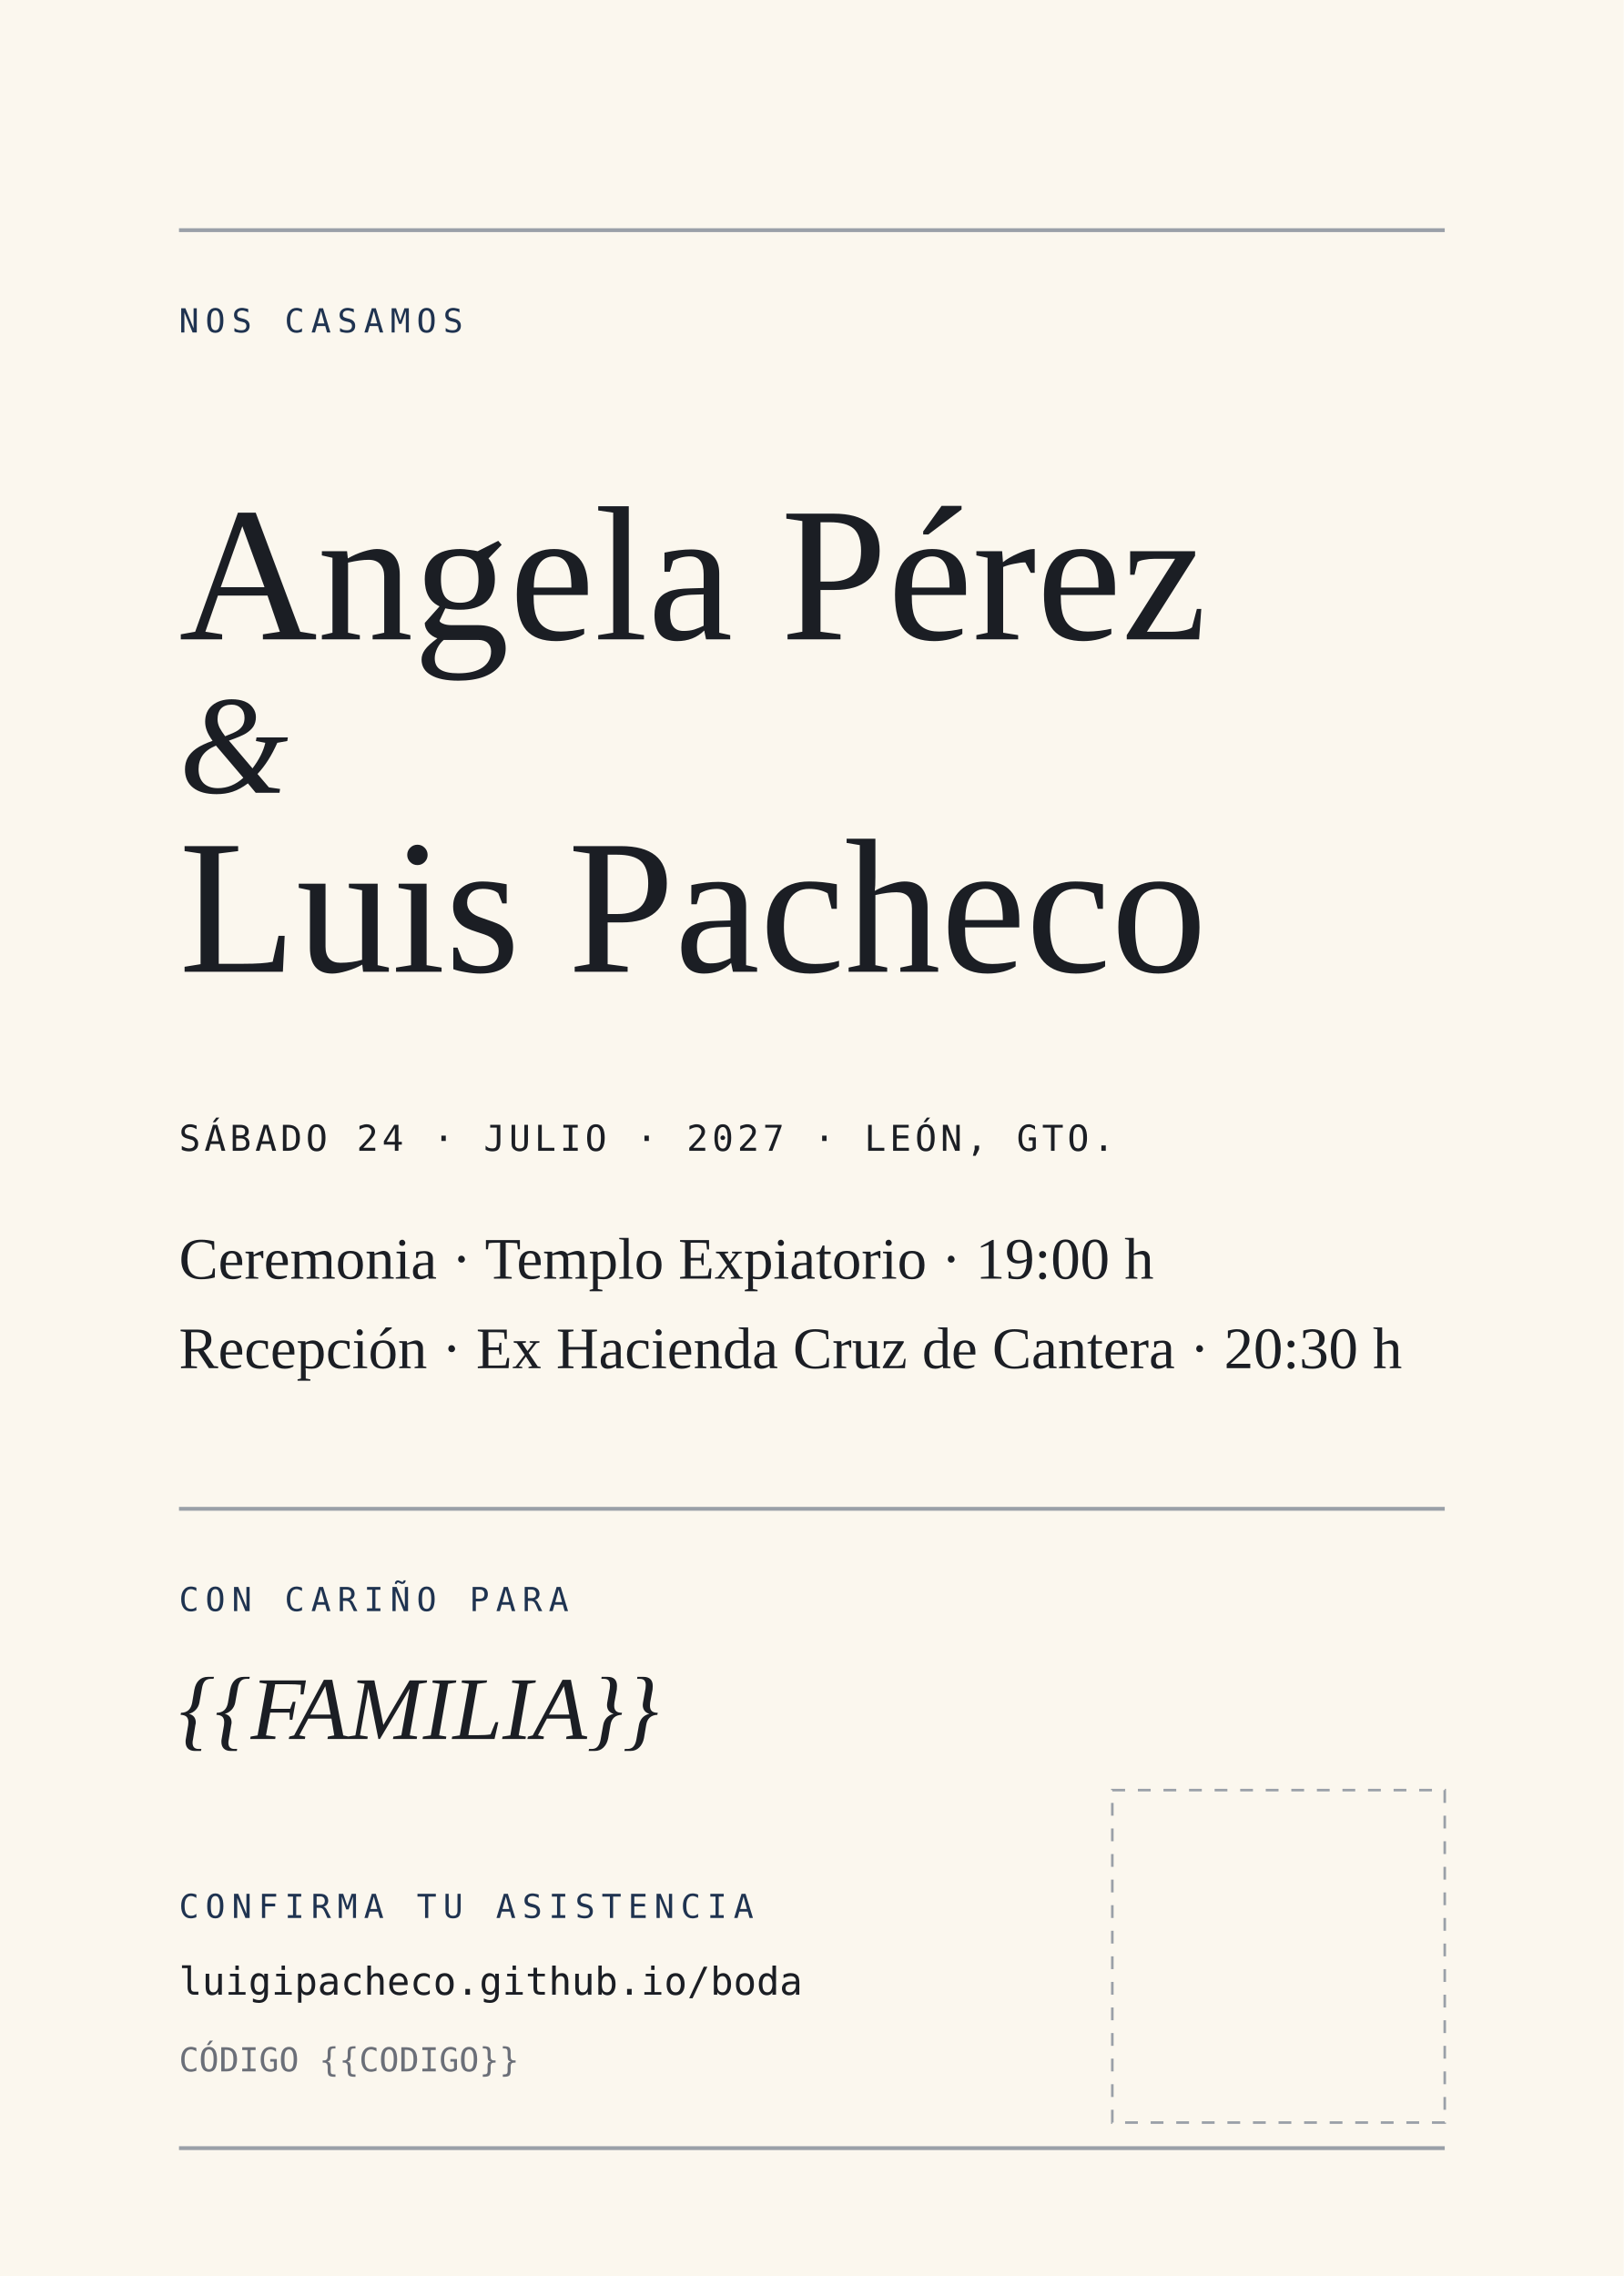
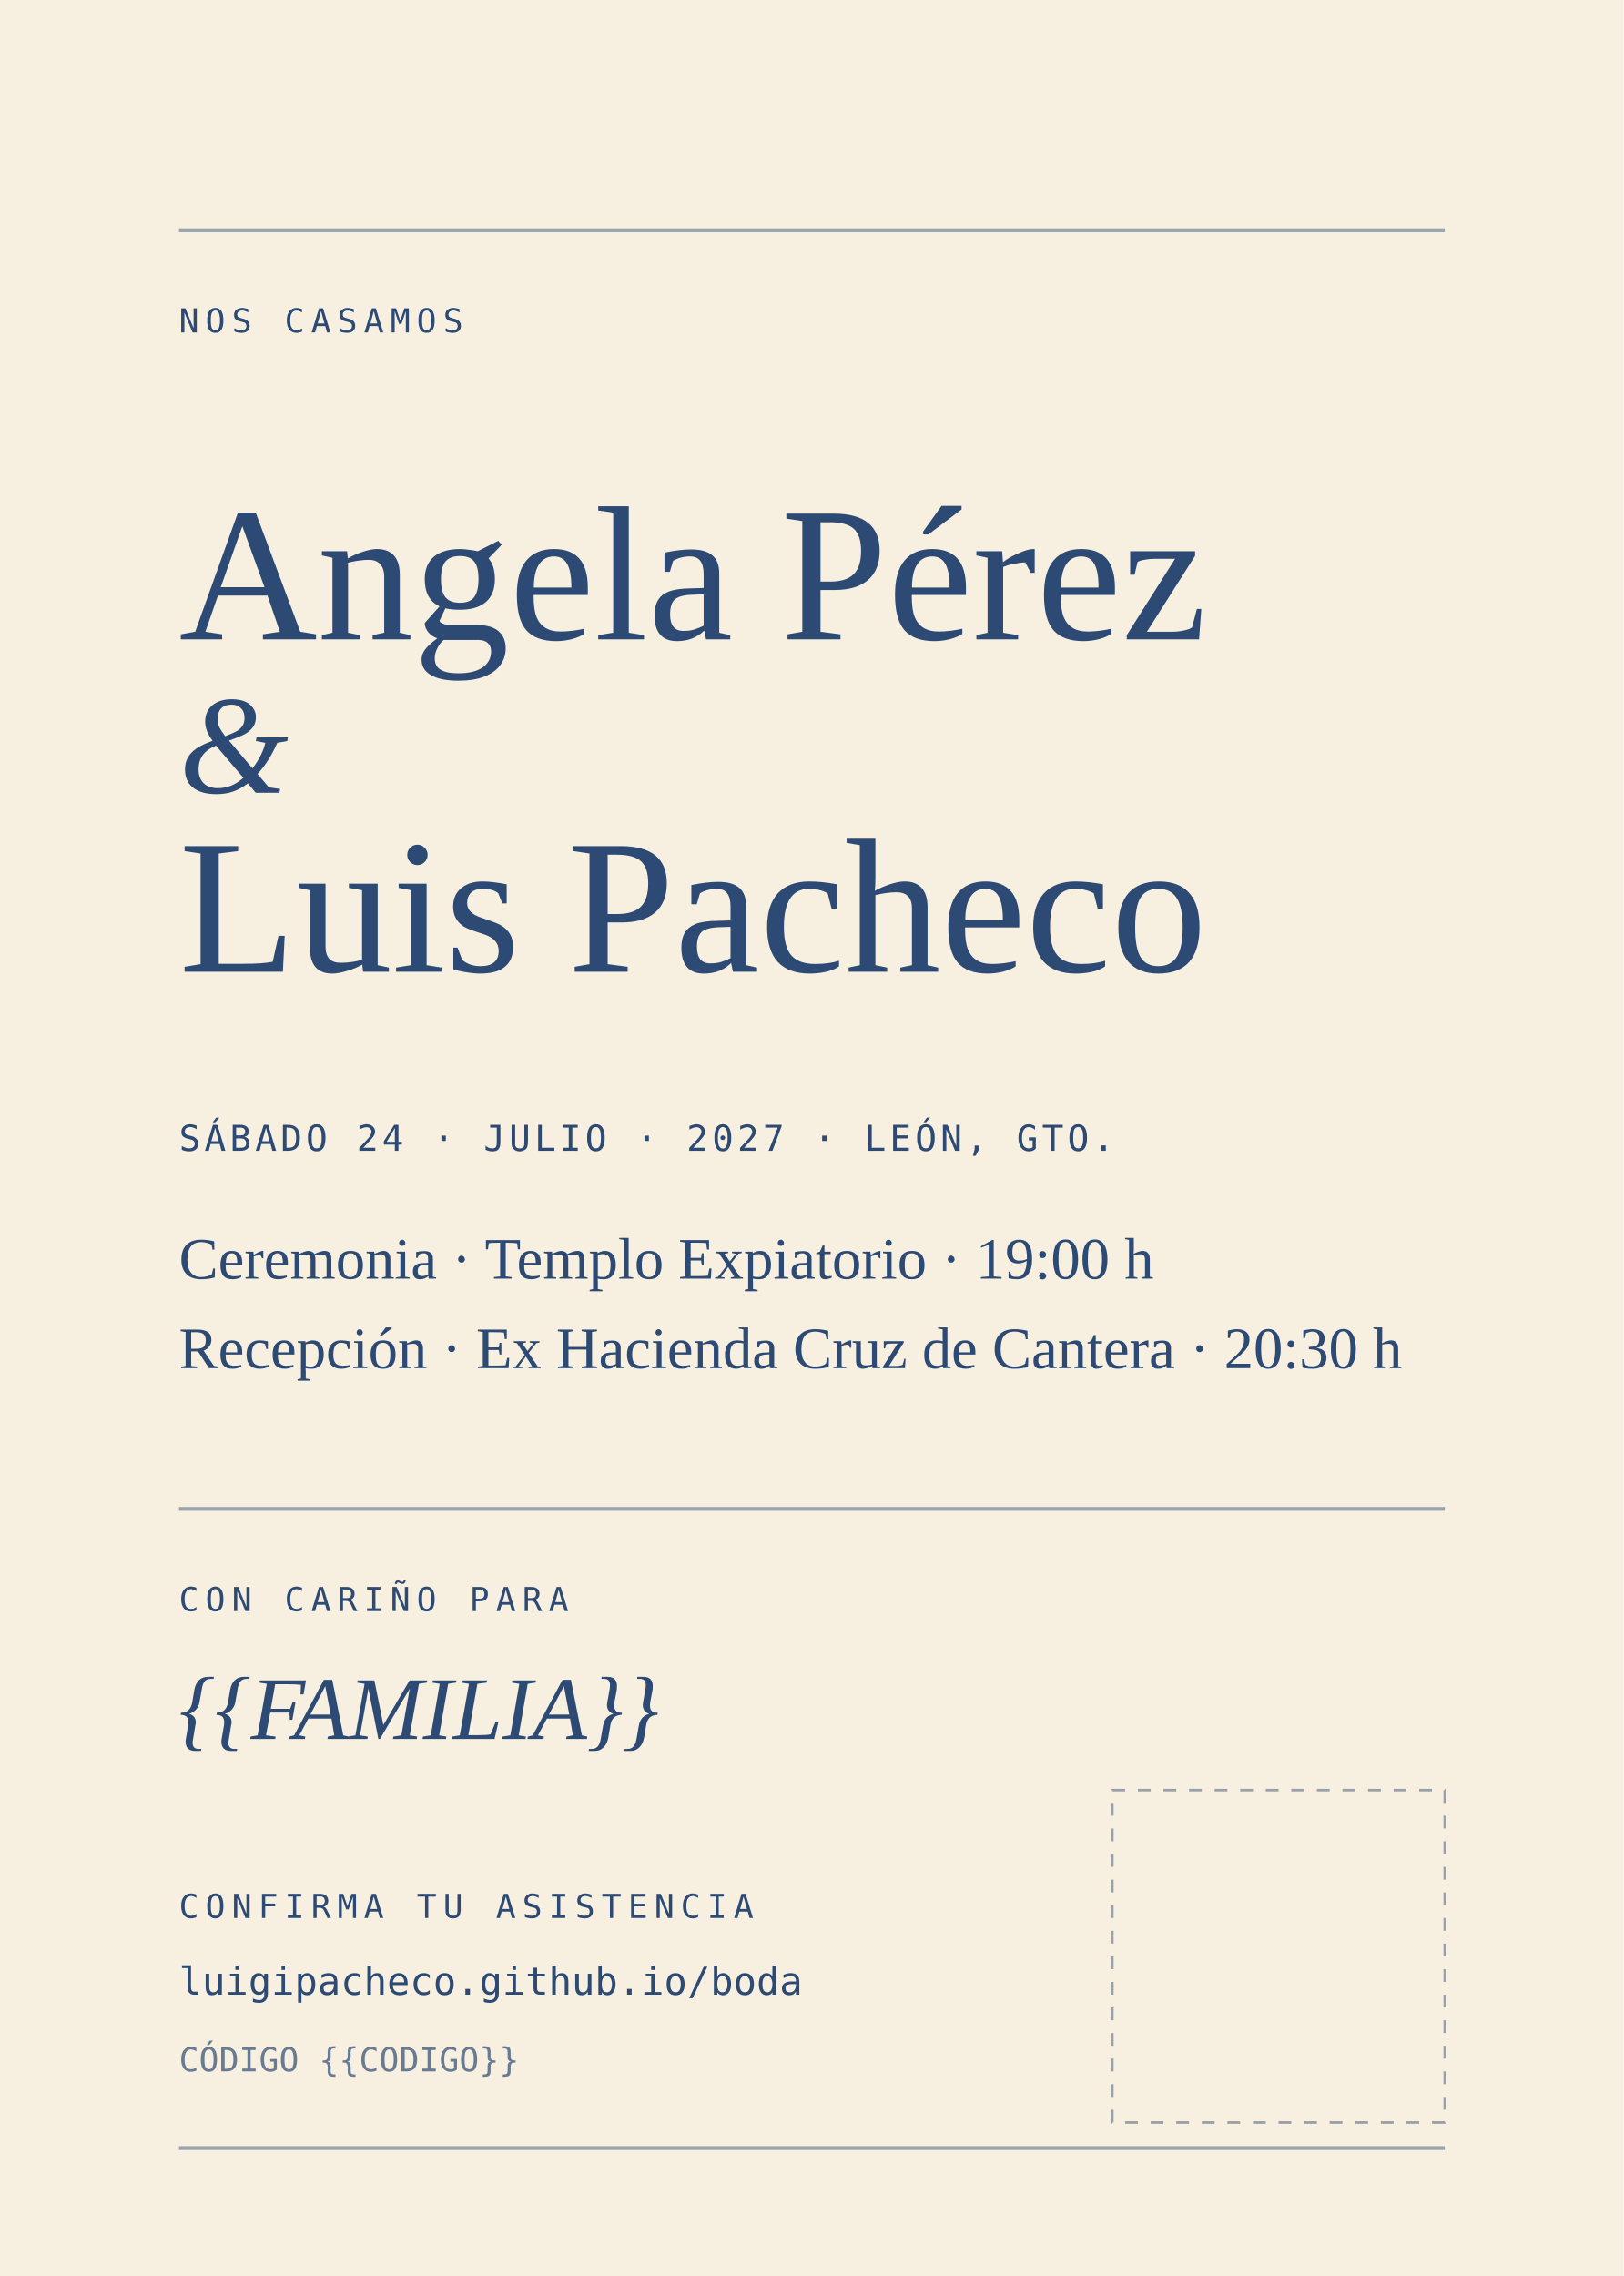
<svg xmlns="http://www.w3.org/2000/svg" width="127mm" height="178mm" viewBox="0 0 127 178">
  <defs>
    <style>
      .serif { font-family: "Cormorant Garamond", Georgia, "Times New Roman", serif; }
      .mono  { font-family: "IBM Plex Mono", Menlo, Consolas, monospace; }
-       .ink   { fill: #1b1e24; }
-       .blue  { fill: #1f3350; }
-       .muted { fill: #6b6f78; }
+       .ink   { fill: #2c4a73; }
+       .blue  { fill: #2c4a73; }
+       .muted { fill: #2c4a73; fill-opacity: 0.7; }
    </style>
  </defs>
-   <rect width="127" height="178" fill="#fbf7ee" />
-   <line x1="14" y1="18" x2="113" y2="18" stroke="#9aa0a8" stroke-width="0.3" />
+   <rect width="127" height="178" fill="#f7efdf" />
+   <line x1="14" y1="18" x2="113" y2="18" stroke="#2c4a73" stroke-opacity="0.45" stroke-width="0.3" />
  <text x="14" y="26" class="mono blue" font-size="2.6" letter-spacing="0.5">NOS CASAMOS</text>
  <text x="14" y="50" class="serif ink" font-size="15" font-weight="300">Angela Pérez</text>
  <text x="14" y="62" class="serif ink" font-size="11" font-style="italic">&amp;</text>
  <text x="14" y="76" class="serif ink" font-size="15" font-weight="300">Luis Pacheco</text>
  <text x="14" y="90" class="mono ink" font-size="2.8" letter-spacing="0.3">SÁBADO 24 · JULIO · 2027 · LEÓN, GTO.</text>
  <text x="14" y="100" class="serif ink" font-size="4.6">Ceremonia · Templo Expiatorio · 19:00 h</text>
  <text x="14" y="107" class="serif ink" font-size="4.6">Recepción · Ex Hacienda Cruz de Cantera · 20:30 h</text>
-   <line x1="14" y1="118" x2="113" y2="118" stroke="#9aa0a8" stroke-width="0.3" />
+   <line x1="14" y1="118" x2="113" y2="118" stroke="#2c4a73" stroke-opacity="0.45" stroke-width="0.3" />
  <text x="14" y="126" class="mono blue" font-size="2.6" letter-spacing="0.5">CON CARIÑO PARA</text>
  <text x="14" y="136" class="serif ink" font-size="7" font-style="italic">{{FAMILIA}}</text>
  <rect id="qr" x="87" y="140" width="26" height="26" fill="none" stroke="#9aa0a8" stroke-width="0.2" stroke-dasharray="1 1" />
  <text x="14" y="150" class="mono blue" font-size="2.6" letter-spacing="0.5">CONFIRMA TU ASISTENCIA</text>
  <text x="14" y="156" class="mono ink" font-size="3">luigipacheco.github.io/boda</text>
  <text x="14" y="162" class="mono muted" font-size="2.6">CÓDIGO  {{CODIGO}}</text>
-   <line x1="14" y1="168" x2="113" y2="168" stroke="#9aa0a8" stroke-width="0.3" />
+   <line x1="14" y1="168" x2="113" y2="168" stroke="#2c4a73" stroke-opacity="0.45" stroke-width="0.3" />
</svg>
